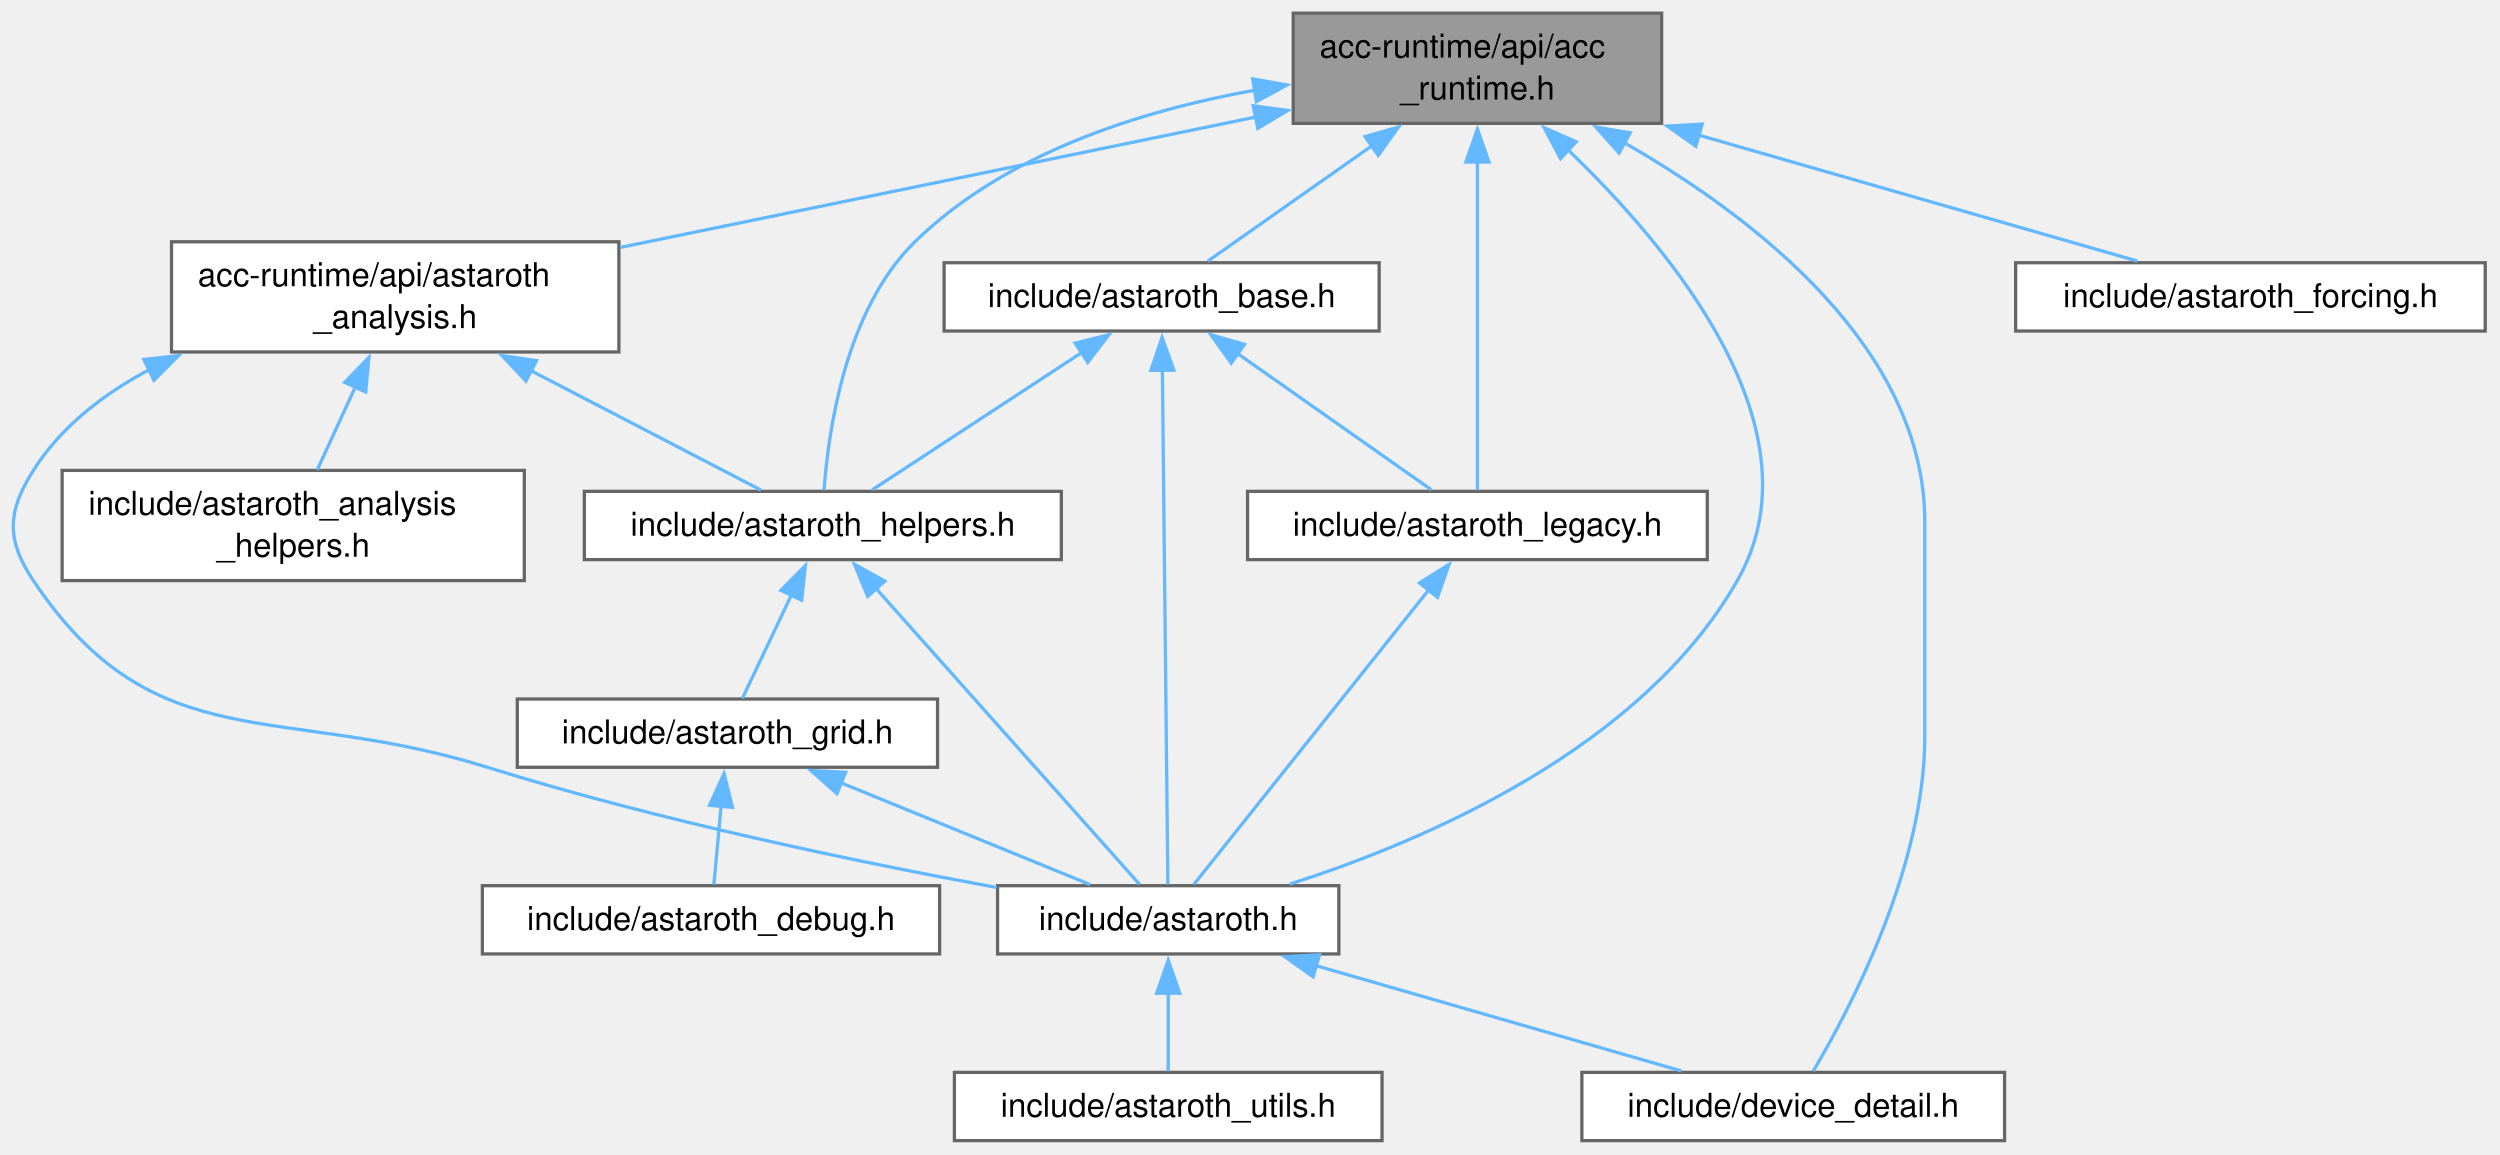
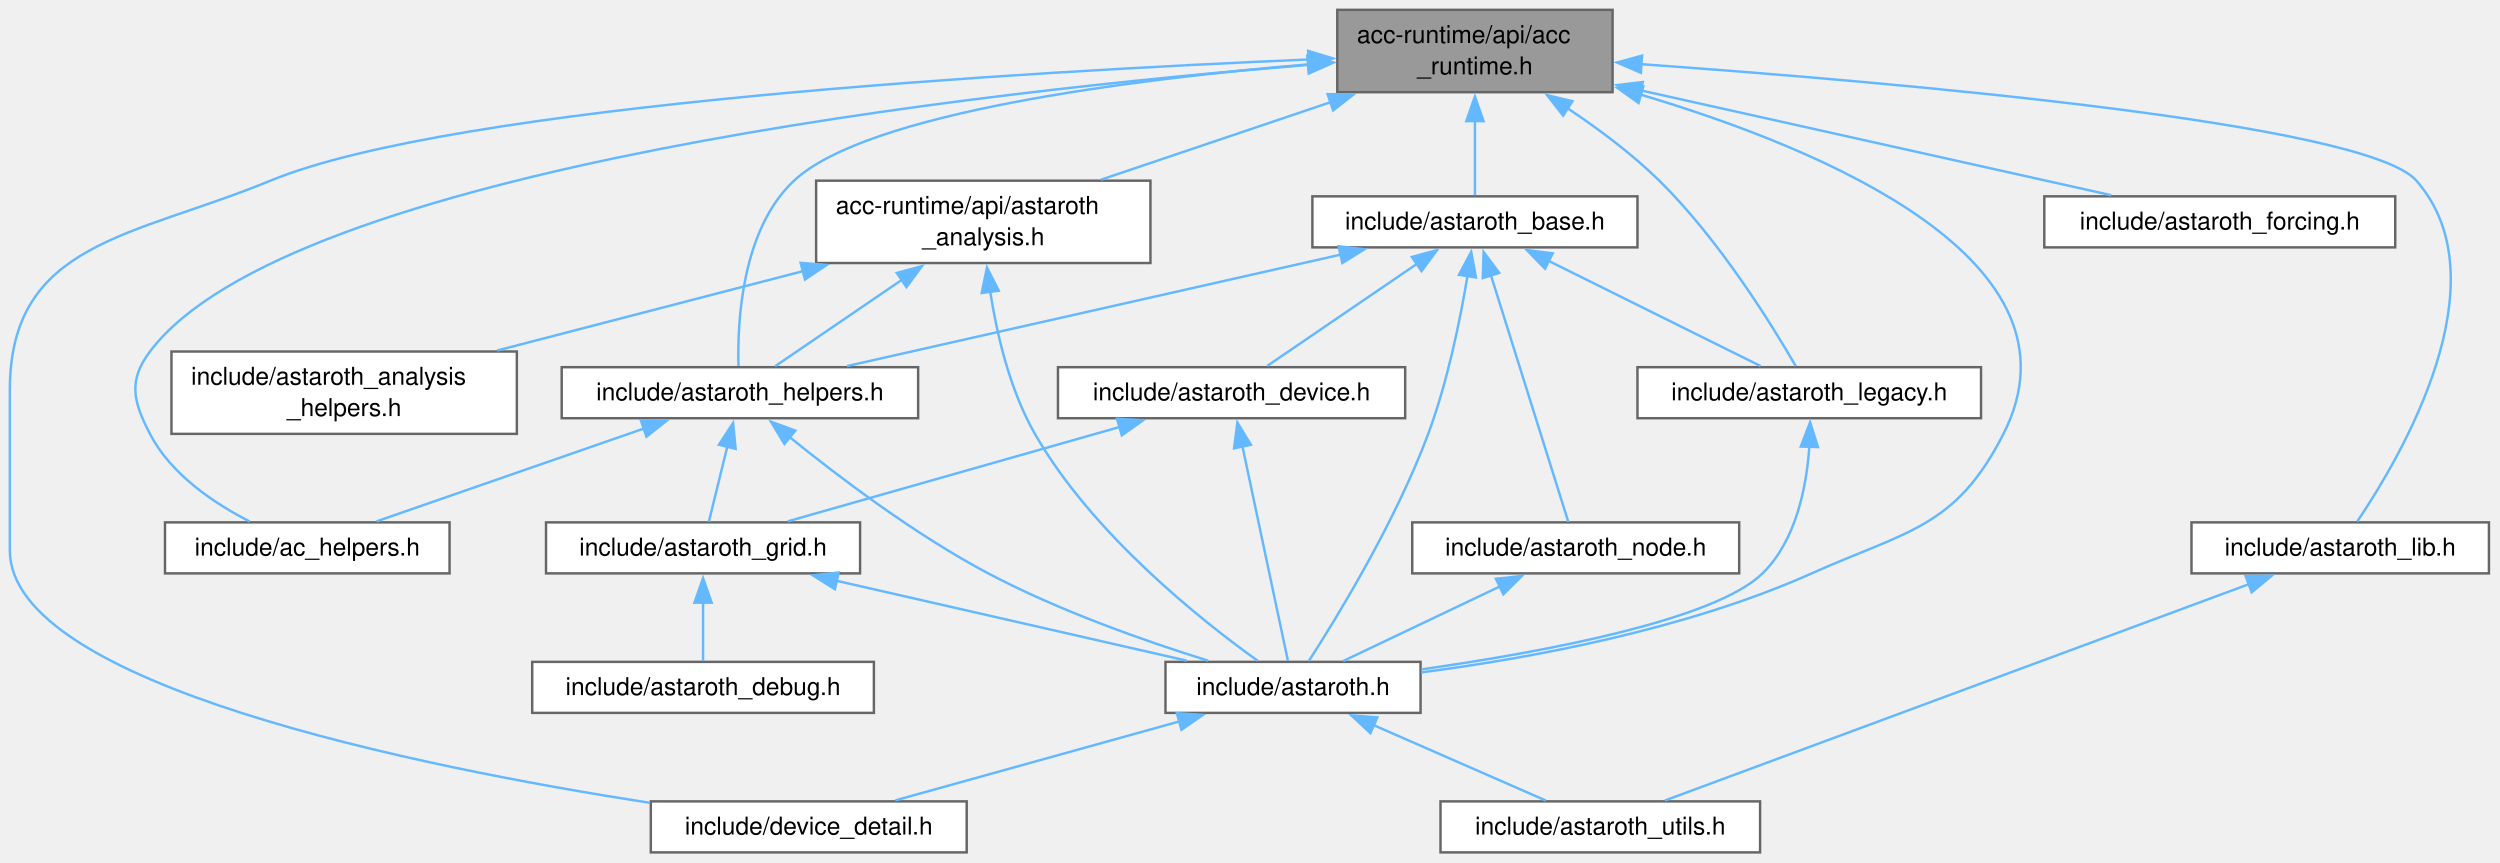
- <svg xmlns="http://www.w3.org/2000/svg" xmlns:xlink="http://www.w3.org/1999/xlink" width="760pt" height="351pt" viewBox="0.00 0.00 760.00 351.00">
+ <svg xmlns="http://www.w3.org/2000/svg" xmlns:xlink="http://www.w3.org/1999/xlink" width="1017pt" height="351pt" viewBox="0.00 0.00 1017.00 351.00">
  <g id="graph0" class="graph" transform="scale(1 1) rotate(0) translate(4 346.75)">
    <g id="Node000001" class="node">
      <g id="a_Node000001">
        <a xlink:title=" ">
-           <polygon fill="#999999" stroke="#666666" points="501.14,-342.75 389.14,-342.75 389.14,-309.25 501.14,-309.25 501.14,-342.75" />
-           <text xml:space="preserve" text-anchor="start" x="397.14" y="-329.25" font-family="Helvetica,sans-Serif" font-size="10.00">acc-runtime/api/acc</text>
-           <text xml:space="preserve" text-anchor="middle" x="445.14" y="-316.5" font-family="Helvetica,sans-Serif" font-size="10.00">_runtime.h</text>
+           <polygon fill="#999999" stroke="#666666" points="652,-342.75 540,-342.75 540,-309.25 652,-309.25 652,-342.75" />
+           <text xml:space="preserve" text-anchor="start" x="548" y="-329.25" font-family="Helvetica,sans-Serif" font-size="10.00">acc-runtime/api/acc</text>
+           <text xml:space="preserve" text-anchor="middle" x="596" y="-316.5" font-family="Helvetica,sans-Serif" font-size="10.00">_runtime.h</text>
        </a>
      </g>
    </g>
    <g id="Node000002" class="node">
      <g id="a_Node000002">
        <a xlink:href="astaroth__analysis_8h.html" target="_top" xlink:title=" ">
-           <polygon fill="white" stroke="#666666" points="184.14,-273.25 48.14,-273.25 48.14,-239.75 184.14,-239.75 184.14,-273.25" />
-           <text xml:space="preserve" text-anchor="start" x="56.14" y="-259.75" font-family="Helvetica,sans-Serif" font-size="10.00">acc-runtime/api/astaroth</text>
-           <text xml:space="preserve" text-anchor="middle" x="116.14" y="-247" font-family="Helvetica,sans-Serif" font-size="10.00">_analysis.h</text>
+           <polygon fill="white" stroke="#666666" points="464,-273.25 328,-273.25 328,-239.75 464,-239.75 464,-273.25" />
+           <text xml:space="preserve" text-anchor="start" x="336" y="-259.75" font-family="Helvetica,sans-Serif" font-size="10.00">acc-runtime/api/astaroth</text>
+           <text xml:space="preserve" text-anchor="middle" x="396" y="-247" font-family="Helvetica,sans-Serif" font-size="10.00">_analysis.h</text>
        </a>
      </g>
    </g>
    <g id="edge1_Node000001_Node000002" class="edge">
      <g id="a_edge1_Node000001_Node000002">
        <a xlink:title=" ">
-           <path fill="none" stroke="#63b8ff" d="M378.01,-311.23C321.63,-299.66 241.4,-283.2 184.64,-271.55" />
-           <polygon fill="#63b8ff" stroke="#63b8ff" points="376.97,-314.59 387.47,-313.17 378.38,-307.73 376.97,-314.59" />
+           <path fill="none" stroke="#63b8ff" d="M537.42,-305.23C507.66,-295.19 471.95,-283.13 443.86,-273.65" />
+           <polygon fill="#63b8ff" stroke="#63b8ff" points="536.07,-308.47 546.66,-308.35 538.31,-301.83 536.07,-308.47" />
        </a>
      </g>
    </g>
    <g id="Node000003" class="node">
      <g id="a_Node000003">
        <a xlink:href="astaroth_8h.html" target="_top" xlink:title=" ">
-           <polygon fill="white" stroke="#666666" points="403.01,-77.5 299.26,-77.5 299.26,-56.75 403.01,-56.75 403.01,-77.5" />
-           <text xml:space="preserve" text-anchor="middle" x="351.14" y="-64" font-family="Helvetica,sans-Serif" font-size="10.00">include/astaroth.h</text>
-         </a>
-       </g>
-     </g>
-     <g id="edge11_Node000001_Node000003" class="edge">
-       <g id="a_edge11_Node000001_Node000003">
-         <a xlink:title=" ">
-           <path fill="none" stroke="#63b8ff" d="M472.55,-301.3C504.58,-270.62 550.09,-215.7 524.14,-170.25 495.09,-119.36 429.66,-91.28 388.11,-77.99" />
-           <polygon fill="#63b8ff" stroke="#63b8ff" points="470.4,-298.52 465.46,-307.89 475.17,-303.65 470.4,-298.52" />
+           <polygon fill="white" stroke="#666666" points="573.88,-77.5 470.12,-77.5 470.12,-56.75 573.88,-56.75 573.88,-77.5" />
+           <text xml:space="preserve" text-anchor="middle" x="522" y="-64" font-family="Helvetica,sans-Serif" font-size="10.00">include/astaroth.h</text>
+         </a>
+       </g>
+     </g>
+     <g id="edge13_Node000001_Node000003" class="edge">
+       <g id="a_edge13_Node000001_Node000003">
+         <a xlink:title=" ">
+           <path fill="none" stroke="#63b8ff" d="M663.37,-308.27C738.96,-285.76 846.65,-240.27 811,-170.25 791.55,-132.04 772.14,-131 733,-113.5 681.69,-90.56 618.07,-78.93 574.18,-73.22" />
+           <polygon fill="#63b8ff" stroke="#63b8ff" points="662.56,-304.86 653.93,-311 664.5,-311.58 662.56,-304.86" />
        </a>
      </g>
    </g>
    <g id="Node000005" class="node">
      <g id="a_Node000005">
        <a xlink:href="device__detail_8h.html" target="_top" xlink:title=" ">
-           <polygon fill="white" stroke="#666666" points="605.39,-20.75 476.89,-20.75 476.89,0 605.39,0 605.39,-20.75" />
-           <text xml:space="preserve" text-anchor="middle" x="541.14" y="-7.25" font-family="Helvetica,sans-Serif" font-size="10.00">include/device_detail.h</text>
-         </a>
-       </g>
-     </g>
-     <g id="edge20_Node000001_Node000005" class="edge">
-       <g id="a_edge20_Node000001_Node000005">
-         <a xlink:title=" ">
-           <path fill="none" stroke="#63b8ff" d="M489.85,-303.32C529.49,-280.61 581.14,-240.87 581.14,-188 581.14,-188 581.14,-188 581.14,-122.88 581.14,-83.18 558.4,-39.97 547.21,-21.1" />
-           <polygon fill="#63b8ff" stroke="#63b8ff" points="488.2,-300.23 481.13,-308.13 491.58,-306.36 488.2,-300.23" />
+           <polygon fill="white" stroke="#666666" points="389.25,-20.75 260.75,-20.75 260.75,0 389.25,0 389.25,-20.75" />
+           <text xml:space="preserve" text-anchor="middle" x="325" y="-7.25" font-family="Helvetica,sans-Serif" font-size="10.00">include/device_detail.h</text>
+         </a>
+       </g>
+     </g>
+     <g id="edge29_Node000001_Node000005" class="edge">
+       <g id="a_edge29_Node000001_Node000005">
+         <a xlink:title=" ">
+           <path fill="none" stroke="#63b8ff" d="M528.6,-322.57C412.68,-317.62 180.81,-304.11 106,-273.25 50.11,-250.19 0,-248.46 0,-188 0,-188 0,-188 0,-122.88 0,-68.37 165.62,-34.86 260.4,-20.15" />
+           <polygon fill="#63b8ff" stroke="#63b8ff" points="528.14,-326.06 538.27,-322.98 528.43,-319.06 528.14,-326.06" />
        </a>
      </g>
    </g>
    <g id="Node000007" class="node">
      <g id="a_Node000007">
        <a xlink:href="astaroth__helpers_8h.html" target="_top" xlink:title=" ">
-           <polygon fill="white" stroke="#666666" points="318.64,-197.38 173.64,-197.38 173.64,-176.62 318.64,-176.62 318.64,-197.38" />
-           <text xml:space="preserve" text-anchor="middle" x="246.14" y="-183.88" font-family="Helvetica,sans-Serif" font-size="10.00">include/astaroth_helpers.h</text>
-         </a>
-       </g>
-     </g>
-     <g id="edge18_Node000001_Node000007" class="edge">
-       <g id="a_edge18_Node000001_Node000007">
-         <a xlink:title=" ">
-           <path fill="none" stroke="#63b8ff" d="M377.64,-319.36C342.68,-313.12 301.67,-300.14 274.14,-273.25 252.85,-252.46 247.74,-215.24 246.52,-197.68" />
-           <polygon fill="#63b8ff" stroke="#63b8ff" points="376.83,-322.77 387.26,-320.91 377.94,-315.86 376.83,-322.77" />
-         </a>
-       </g>
-     </g>
-     <g id="Node000010" class="node">
-       <g id="a_Node000010">
-         <a xlink:href="astaroth__base_8h.html" target="_top" xlink:title=" ">
-           <polygon fill="white" stroke="#666666" points="415.26,-266.88 283.01,-266.88 283.01,-246.12 415.26,-246.12 415.26,-266.88" />
-           <text xml:space="preserve" text-anchor="middle" x="349.14" y="-253.38" font-family="Helvetica,sans-Serif" font-size="10.00">include/astaroth_base.h</text>
-         </a>
-       </g>
-     </g>
-     <g id="edge12_Node000001_Node000010" class="edge">
-       <g id="a_edge12_Node000001_Node000010">
-         <a xlink:title=" ">
-           <path fill="none" stroke="#63b8ff" d="M413.32,-302.62C396.3,-290.66 376.22,-276.54 363.11,-267.32" />
-           <polygon fill="#63b8ff" stroke="#63b8ff" points="410.96,-305.24 421.15,-308.13 414.98,-299.52 410.96,-305.24" />
+           <polygon fill="white" stroke="#666666" points="369.5,-197.38 224.5,-197.38 224.5,-176.62 369.5,-176.62 369.5,-197.38" />
+           <text xml:space="preserve" text-anchor="middle" x="297" y="-183.88" font-family="Helvetica,sans-Serif" font-size="10.00">include/astaroth_helpers.h</text>
+         </a>
+       </g>
+     </g>
+     <g id="edge25_Node000001_Node000007" class="edge">
+       <g id="a_edge25_Node000001_Node000007">
+         <a xlink:title=" ">
+           <path fill="none" stroke="#63b8ff" d="M528.51,-320.6C456.48,-314.52 348.69,-300.99 319,-273.25 297.67,-253.32 295.92,-215.67 296.41,-197.84" />
+           <polygon fill="#63b8ff" stroke="#63b8ff" points="527.99,-324.07 538.24,-321.39 528.56,-317.09 527.99,-324.07" />
+         </a>
+       </g>
+     </g>
+     <g id="Node000008" class="node">
+       <g id="a_Node000008">
+         <a xlink:href="ac__helpers_8h.html" target="_top" xlink:title=" ">
+           <polygon fill="white" stroke="#666666" points="178.88,-134.25 63.12,-134.25 63.12,-113.5 178.88,-113.5 178.88,-134.25" />
+           <text xml:space="preserve" text-anchor="middle" x="121" y="-120.75" font-family="Helvetica,sans-Serif" font-size="10.00">include/ac_helpers.h</text>
+         </a>
+       </g>
+     </g>
+     <g id="edge12_Node000001_Node000008" class="edge">
+       <g id="a_edge12_Node000001_Node000008">
+         <a xlink:title=" ">
+           <path fill="none" stroke="#63b8ff" d="M528.48,-320.37C396.7,-309.75 113.2,-278.53 57,-203.75 48.06,-191.85 50.16,-183.48 57,-170.25 65.51,-153.79 83.04,-142.02 97.6,-134.59" />
+           <polygon fill="#63b8ff" stroke="#63b8ff" points="527.85,-323.83 538.09,-321.13 528.4,-316.86 527.85,-323.83" />
        </a>
      </g>
    </g>
    <g id="Node000011" class="node">
      <g id="a_Node000011">
+         <a xlink:href="astaroth__base_8h.html" target="_top" xlink:title=" ">
+           <polygon fill="white" stroke="#666666" points="662.12,-266.88 529.88,-266.88 529.88,-246.12 662.12,-246.12 662.12,-266.88" />
+           <text xml:space="preserve" text-anchor="middle" x="596" y="-253.38" font-family="Helvetica,sans-Serif" font-size="10.00">include/astaroth_base.h</text>
+         </a>
+       </g>
+     </g>
+     <g id="edge14_Node000001_Node000011" class="edge">
+       <g id="a_edge14_Node000001_Node000011">
+         <a xlink:title=" ">
+           <path fill="none" stroke="#63b8ff" d="M596,-297.53C596,-286.83 596,-275.26 596,-267.32" />
+           <polygon fill="#63b8ff" stroke="#63b8ff" points="592.5,-297.49 596,-307.49 599.5,-297.49 592.5,-297.49" />
+         </a>
+       </g>
+     </g>
+     <g id="Node000013" class="node">
+       <g id="a_Node000013">
        <a xlink:href="astaroth__legacy_8h.html" target="_top" xlink:title=" ">
-           <polygon fill="white" stroke="#666666" points="515.01,-197.38 375.26,-197.38 375.26,-176.62 515.01,-176.62 515.01,-197.38" />
-           <text xml:space="preserve" text-anchor="middle" x="445.14" y="-183.88" font-family="Helvetica,sans-Serif" font-size="10.00">include/astaroth_legacy.h</text>
-         </a>
-       </g>
-     </g>
-     <g id="edge19_Node000001_Node000011" class="edge">
-       <g id="a_edge19_Node000001_Node000011">
-         <a xlink:title=" ">
-           <path fill="none" stroke="#63b8ff" d="M445.14,-297.79C445.14,-266.95 445.14,-218.32 445.14,-197.73" />
-           <polygon fill="#63b8ff" stroke="#63b8ff" points="441.64,-297.5 445.14,-307.5 448.64,-297.5 441.64,-297.5" />
-         </a>
-       </g>
-     </g>
-     <g id="Node000012" class="node">
-       <g id="a_Node000012">
+           <polygon fill="white" stroke="#666666" points="801.88,-197.38 662.12,-197.38 662.12,-176.62 801.88,-176.62 801.88,-197.38" />
+           <text xml:space="preserve" text-anchor="middle" x="732" y="-183.88" font-family="Helvetica,sans-Serif" font-size="10.00">include/astaroth_legacy.h</text>
+         </a>
+       </g>
+     </g>
+     <g id="edge26_Node000001_Node000013" class="edge">
+       <g id="a_edge26_Node000001_Node000013">
+         <a xlink:title=" ">
+           <path fill="none" stroke="#63b8ff" d="M633.5,-302.82C646.14,-294.42 659.85,-284.21 671,-273.25 695.4,-249.26 716.86,-214.53 726.54,-197.77" />
+           <polygon fill="#63b8ff" stroke="#63b8ff" points="631.88,-299.7 625.37,-308.06 635.67,-305.58 631.88,-299.7" />
+         </a>
+       </g>
+     </g>
+     <g id="Node000015" class="node">
+       <g id="a_Node000015">
        <a xlink:href="astaroth__forcing_8h.html" target="_top" xlink:title=" ">
-           <polygon fill="white" stroke="#666666" points="751.51,-266.88 608.76,-266.88 608.76,-246.12 751.51,-246.12 751.51,-266.88" />
-           <text xml:space="preserve" text-anchor="middle" x="680.14" y="-253.38" font-family="Helvetica,sans-Serif" font-size="10.00">include/astaroth_forcing.h</text>
-         </a>
-       </g>
-     </g>
-     <g id="edge17_Node000001_Node000012" class="edge">
-       <g id="a_edge17_Node000001_Node000012">
-         <a xlink:title=" ">
-           <path fill="none" stroke="#63b8ff" d="M512.25,-305.72C555.84,-293.2 610.86,-277.4 645.78,-267.37" />
-           <polygon fill="#63b8ff" stroke="#63b8ff" points="511.53,-302.29 502.88,-308.41 513.46,-309.02 511.53,-302.29" />
+           <polygon fill="white" stroke="#666666" points="970.38,-266.88 827.62,-266.88 827.62,-246.12 970.38,-246.12 970.38,-266.88" />
+           <text xml:space="preserve" text-anchor="middle" x="899" y="-253.38" font-family="Helvetica,sans-Serif" font-size="10.00">include/astaroth_forcing.h</text>
+         </a>
+       </g>
+     </g>
+     <g id="edge24_Node000001_Node000015" class="edge">
+       <g id="a_edge24_Node000001_Node000015">
+         <a xlink:title=" ">
+           <path fill="none" stroke="#63b8ff" d="M663.25,-310.02C721.63,-297.01 804.48,-278.56 854.82,-267.34" />
+           <polygon fill="#63b8ff" stroke="#63b8ff" points="662.76,-306.54 653.76,-312.13 664.28,-313.37 662.76,-306.54" />
+         </a>
+       </g>
+     </g>
+     <g id="Node000016" class="node">
+       <g id="a_Node000016">
+         <a xlink:href="astaroth__lib_8h.html" target="_top" xlink:title=" ">
+           <polygon fill="white" stroke="#666666" points="1008.5,-134.25 887.5,-134.25 887.5,-113.5 1008.5,-113.5 1008.5,-134.25" />
+           <text xml:space="preserve" text-anchor="middle" x="948" y="-120.75" font-family="Helvetica,sans-Serif" font-size="10.00">include/astaroth_lib.h</text>
+         </a>
+       </g>
+     </g>
+     <g id="edge27_Node000001_Node000016" class="edge">
+       <g id="a_edge27_Node000001_Node000016">
+         <a xlink:title=" ">
+           <path fill="none" stroke="#63b8ff" d="M663.63,-320.64C768.03,-313.2 958.6,-296.59 979,-273.25 1014.85,-232.23 972.45,-160.54 954.91,-134.59" />
+           <polygon fill="#63b8ff" stroke="#63b8ff" points="663.51,-317.14 653.78,-321.33 664,-324.12 663.51,-317.14" />
        </a>
      </g>
    </g>
    <g id="edge2_Node000002_Node000003" class="edge">
      <g id="a_edge2_Node000002_Node000003">
        <a xlink:title=" ">
-           <path fill="none" stroke="#63b8ff" d="M41.33,-234.35C27.38,-226.94 14.56,-217.01 6.14,-203.75 -1.84,-191.18 -2.15,-182.62 6.14,-170.25 43.05,-115.16 80.84,-133.29 144.14,-113.5 195.93,-97.31 256.76,-84.71 299.02,-76.94" />
-           <polygon fill="#63b8ff" stroke="#63b8ff" points="39.75,-237.47 50.28,-238.65 42.79,-231.16 39.75,-237.47" />
+           <path fill="none" stroke="#63b8ff" d="M398.83,-228.03C401.55,-210.57 406.83,-188 417,-170.25 440.39,-129.43 484.81,-94.28 507.65,-77.92" />
+           <polygon fill="#63b8ff" stroke="#63b8ff" points="395.36,-227.56 397.5,-237.94 402.3,-228.49 395.36,-227.56" />
        </a>
      </g>
    </g>
    <g id="Node000006" class="node">
      <g id="a_Node000006">
        <a xlink:href="astaroth__analysis__helpers_8h.html" target="_top" xlink:title=" ">
-           <polygon fill="white" stroke="#666666" points="155.39,-203.75 14.89,-203.75 14.89,-170.25 155.39,-170.25 155.39,-203.75" />
-           <text xml:space="preserve" text-anchor="start" x="22.89" y="-190.25" font-family="Helvetica,sans-Serif" font-size="10.00">include/astaroth_analysis</text>
-           <text xml:space="preserve" text-anchor="middle" x="85.14" y="-177.5" font-family="Helvetica,sans-Serif" font-size="10.00">_helpers.h</text>
+           <polygon fill="white" stroke="#666666" points="206.25,-203.75 65.75,-203.75 65.75,-170.25 206.25,-170.25 206.25,-203.75" />
+           <text xml:space="preserve" text-anchor="start" x="73.75" y="-190.25" font-family="Helvetica,sans-Serif" font-size="10.00">include/astaroth_analysis</text>
+           <text xml:space="preserve" text-anchor="middle" x="136" y="-177.5" font-family="Helvetica,sans-Serif" font-size="10.00">_helpers.h</text>
        </a>
      </g>
    </g>
    <g id="edge5_Node000002_Node000006" class="edge">
      <g id="a_edge5_Node000002_Node000006">
        <a xlink:title=" ">
-           <path fill="none" stroke="#63b8ff" d="M104.06,-229.21C100.14,-220.66 95.9,-211.43 92.43,-203.88" />
-           <polygon fill="#63b8ff" stroke="#63b8ff" points="100.81,-230.5 108.16,-238.13 107.17,-227.58 100.81,-230.5" />
+           <path fill="none" stroke="#63b8ff" d="M322.64,-236.45C283.4,-226.27 235.62,-213.86 198.22,-204.15" />
+           <polygon fill="#63b8ff" stroke="#63b8ff" points="321.7,-239.83 332.26,-238.95 323.46,-233.05 321.7,-239.83" />
        </a>
      </g>
    </g>
    <g id="edge6_Node000002_Node000007" class="edge">
      <g id="a_edge6_Node000002_Node000007">
        <a xlink:title=" ">
-           <path fill="none" stroke="#63b8ff" d="M157.33,-234.11C180.8,-221.92 209.08,-207.24 227.32,-197.77" />
-           <polygon fill="#63b8ff" stroke="#63b8ff" points="155.88,-230.92 148.62,-238.63 159.11,-237.13 155.88,-230.92" />
+           <path fill="none" stroke="#63b8ff" d="M362.94,-232.96C345.41,-221.01 324.79,-206.94 311.33,-197.77" />
+           <polygon fill="#63b8ff" stroke="#63b8ff" points="360.8,-235.74 371.04,-238.48 364.75,-229.95 360.8,-235.74" />
        </a>
      </g>
    </g>
    <g id="Node000004" class="node">
      <g id="a_Node000004">
        <a xlink:href="astaroth__utils_8h.html" target="_top" xlink:title="Functions for loading and updating AcMeshInfo.">
-           <polygon fill="white" stroke="#666666" points="416.14,-20.75 286.14,-20.75 286.14,0 416.14,0 416.14,-20.75" />
-           <text xml:space="preserve" text-anchor="middle" x="351.14" y="-7.25" font-family="Helvetica,sans-Serif" font-size="10.00">include/astaroth_utils.h</text>
+           <polygon fill="white" stroke="#666666" points="712,-20.75 582,-20.75 582,0 712,0 712,-20.75" />
+           <text xml:space="preserve" text-anchor="middle" x="647" y="-7.25" font-family="Helvetica,sans-Serif" font-size="10.00">include/astaroth_utils.h</text>
        </a>
      </g>
    </g>
    <g id="edge3_Node000003_Node000004" class="edge">
      <g id="a_edge3_Node000003_Node000004">
        <a xlink:title=" ">
-           <path fill="none" stroke="#63b8ff" d="M351.14,-44.88C351.14,-36.66 351.14,-27.68 351.14,-21.08" />
-           <polygon fill="#63b8ff" stroke="#63b8ff" points="347.64,-44.82 351.14,-54.82 354.64,-44.82 347.64,-44.82" />
+           <path fill="none" stroke="#63b8ff" d="M554.61,-51.84C576.72,-42.16 605.35,-29.62 624.85,-21.08" />
+           <polygon fill="#63b8ff" stroke="#63b8ff" points="553.49,-48.51 545.73,-55.73 556.3,-54.92 553.49,-48.51" />
        </a>
      </g>
    </g>
    <g id="edge4_Node000003_Node000005" class="edge">
      <g id="a_edge4_Node000003_Node000005">
        <a xlink:title=" ">
-           <path fill="none" stroke="#63b8ff" d="M396.15,-53.16C430.17,-43.35 476.16,-30.1 507.14,-21.17" />
-           <polygon fill="#63b8ff" stroke="#63b8ff" points="395.2,-49.79 386.56,-55.92 397.14,-56.51 395.2,-49.79" />
-         </a>
-       </g>
-     </g>
-     <g id="edge7_Node000007_Node000003" class="edge">
-       <g id="a_edge7_Node000007_Node000003">
-         <a xlink:title=" ">
-           <path fill="none" stroke="#63b8ff" d="M262.14,-168.04C284.63,-142.79 324.79,-97.7 342.43,-77.9" />
-           <polygon fill="#63b8ff" stroke="#63b8ff" points="259.78,-165.43 255.74,-175.22 265,-170.08 259.78,-165.43" />
-         </a>
-       </g>
-     </g>
-     <g id="Node000008" class="node">
-       <g id="a_Node000008">
-         <a xlink:href="astaroth__grid_8h.html" target="_top" xlink:title=" ">
-           <polygon fill="white" stroke="#666666" points="281.01,-134.25 153.26,-134.25 153.26,-113.5 281.01,-113.5 281.01,-134.25" />
-           <text xml:space="preserve" text-anchor="middle" x="217.14" y="-120.75" font-family="Helvetica,sans-Serif" font-size="10.00">include/astaroth_grid.h</text>
-         </a>
-       </g>
-     </g>
-     <g id="edge8_Node000007_Node000008" class="edge">
-       <g id="a_edge8_Node000007_Node000008">
-         <a xlink:title=" ">
-           <path fill="none" stroke="#63b8ff" d="M236.69,-166.09C231.66,-155.48 225.7,-142.91 221.69,-134.47" />
-           <polygon fill="#63b8ff" stroke="#63b8ff" points="233.38,-167.28 240.83,-174.81 239.71,-164.28 233.38,-167.28" />
-         </a>
-       </g>
-     </g>
-     <g id="edge9_Node000008_Node000003" class="edge">
-       <g id="a_edge9_Node000008_Node000003">
-         <a xlink:title=" ">
-           <path fill="none" stroke="#63b8ff" d="M251.45,-108.86C275.24,-99.14 306.3,-86.44 327.39,-77.83" />
-           <polygon fill="#63b8ff" stroke="#63b8ff" points="250.43,-105.49 242.5,-112.51 253.08,-111.97 250.43,-105.49" />
+           <path fill="none" stroke="#63b8ff" d="M475.79,-53.28C440.47,-43.47 392.51,-30.14 360.25,-21.17" />
+           <polygon fill="#63b8ff" stroke="#63b8ff" points="474.75,-56.63 485.32,-55.93 476.62,-49.88 474.75,-56.63" />
+         </a>
+       </g>
+     </g>
+     <g id="edge8_Node000007_Node000003" class="edge">
+       <g id="a_edge8_Node000007_Node000003">
+         <a xlink:title=" ">
+           <path fill="none" stroke="#63b8ff" d="M317.09,-169.05C336.74,-153.11 368,-129.38 398,-113.5 426.87,-98.22 462.02,-85.89 487.52,-77.96" />
+           <polygon fill="#63b8ff" stroke="#63b8ff" points="315.1,-166.16 309.61,-175.22 319.55,-171.56 315.1,-166.16" />
+         </a>
+       </g>
+     </g>
+     <g id="edge7_Node000007_Node000008" class="edge">
+       <g id="a_edge7_Node000007_Node000008">
+         <a xlink:title=" ">
+           <path fill="none" stroke="#63b8ff" d="M258.11,-172.49C225.16,-161.05 178.69,-144.91 149.21,-134.67" />
+           <polygon fill="#63b8ff" stroke="#63b8ff" points="256.7,-175.71 267.29,-175.68 258.99,-169.1 256.7,-175.71" />
        </a>
      </g>
    </g>
    <g id="Node000009" class="node">
      <g id="a_Node000009">
+         <a xlink:href="astaroth__grid_8h.html" target="_top" xlink:title=" ">
+           <polygon fill="white" stroke="#666666" points="345.88,-134.25 218.12,-134.25 218.12,-113.5 345.88,-113.5 345.88,-134.25" />
+           <text xml:space="preserve" text-anchor="middle" x="282" y="-120.75" font-family="Helvetica,sans-Serif" font-size="10.00">include/astaroth_grid.h</text>
+         </a>
+       </g>
+     </g>
+     <g id="edge9_Node000007_Node000009" class="edge">
+       <g id="a_edge9_Node000007_Node000009">
+         <a xlink:title=" ">
+           <path fill="none" stroke="#63b8ff" d="M291.87,-165.08C289.32,-154.69 286.36,-142.65 284.35,-134.47" />
+           <polygon fill="#63b8ff" stroke="#63b8ff" points="288.45,-165.83 294.23,-174.71 295.25,-164.16 288.45,-165.83" />
+         </a>
+       </g>
+     </g>
+     <g id="edge10_Node000009_Node000003" class="edge">
+       <g id="a_edge10_Node000009_Node000003">
+         <a xlink:title=" ">
+           <path fill="none" stroke="#63b8ff" d="M336.32,-110.48C379.42,-100.65 438.85,-87.09 478.76,-77.99" />
+           <polygon fill="#63b8ff" stroke="#63b8ff" points="335.63,-107.05 326.66,-112.69 337.19,-113.88 335.63,-107.05" />
+         </a>
+       </g>
+     </g>
+     <g id="Node000010" class="node">
+       <g id="a_Node000010">
        <a xlink:href="astaroth__debug_8h.html" target="_top" xlink:title=" ">
-           <polygon fill="white" stroke="#666666" points="281.64,-77.5 142.64,-77.5 142.64,-56.75 281.64,-56.75 281.64,-77.5" />
-           <text xml:space="preserve" text-anchor="middle" x="212.14" y="-64" font-family="Helvetica,sans-Serif" font-size="10.00">include/astaroth_debug.h</text>
-         </a>
-       </g>
-     </g>
-     <g id="edge10_Node000008_Node000009" class="edge">
-       <g id="a_edge10_Node000008_Node000009">
-         <a xlink:title=" ">
-           <path fill="none" stroke="#63b8ff" d="M215.2,-101.63C214.45,-93.41 213.63,-84.43 213.02,-77.83" />
-           <polygon fill="#63b8ff" stroke="#63b8ff" points="211.71,-101.94 216.11,-111.58 218.68,-101.3 211.71,-101.94" />
-         </a>
-       </g>
-     </g>
-     <g id="edge13_Node000010_Node000003" class="edge">
-       <g id="a_edge13_Node000010_Node000003">
-         <a xlink:title=" ">
-           <path fill="none" stroke="#63b8ff" d="M349.36,-234.31C349.8,-193.82 350.72,-106.93 351.03,-77.84" />
-           <polygon fill="#63b8ff" stroke="#63b8ff" points="345.87,-234.14 349.26,-244.18 352.87,-234.21 345.87,-234.14" />
-         </a>
-       </g>
-     </g>
-     <g id="edge14_Node000010_Node000007" class="edge">
-       <g id="a_edge14_Node000010_Node000007">
-         <a xlink:title=" ">
-           <path fill="none" stroke="#63b8ff" d="M324.84,-239.58C305.11,-226.65 277.91,-208.82 261.2,-197.87" />
-           <polygon fill="#63b8ff" stroke="#63b8ff" points="322.83,-242.45 333.12,-245 326.67,-236.59 322.83,-242.45" />
-         </a>
-       </g>
-     </g>
-     <g id="edge15_Node000010_Node000011" class="edge">
-       <g id="a_edge15_Node000010_Node000011">
-         <a xlink:title=" ">
-           <path fill="none" stroke="#63b8ff" d="M372.29,-239.22C390.64,-226.32 415.67,-208.72 431.1,-197.87" />
-           <polygon fill="#63b8ff" stroke="#63b8ff" points="370.3,-236.34 364.13,-244.96 374.32,-242.07 370.3,-236.34" />
-         </a>
-       </g>
-     </g>
-     <g id="edge16_Node000011_Node000003" class="edge">
-       <g id="a_edge16_Node000011_Node000003">
-         <a xlink:title=" ">
-           <path fill="none" stroke="#63b8ff" d="M430.28,-167.37C410.05,-142 374.59,-97.53 358.94,-77.9" />
-           <polygon fill="#63b8ff" stroke="#63b8ff" points="427.53,-169.53 436.5,-175.17 433,-165.17 427.53,-169.53" />
+           <polygon fill="white" stroke="#666666" points="351.5,-77.5 212.5,-77.5 212.5,-56.75 351.5,-56.75 351.5,-77.5" />
+           <text xml:space="preserve" text-anchor="middle" x="282" y="-64" font-family="Helvetica,sans-Serif" font-size="10.00">include/astaroth_debug.h</text>
+         </a>
+       </g>
+     </g>
+     <g id="edge11_Node000009_Node000010" class="edge">
+       <g id="a_edge11_Node000009_Node000010">
+         <a xlink:title=" ">
+           <path fill="none" stroke="#63b8ff" d="M282,-101.63C282,-93.41 282,-84.43 282,-77.83" />
+           <polygon fill="#63b8ff" stroke="#63b8ff" points="278.5,-101.57 282,-111.57 285.5,-101.57 278.5,-101.57" />
+         </a>
+       </g>
+     </g>
+     <g id="edge15_Node000011_Node000003" class="edge">
+       <g id="a_edge15_Node000011_Node000003">
+         <a xlink:title=" ">
+           <path fill="none" stroke="#63b8ff" d="M592.99,-234.6C590.08,-217.06 584.92,-191.52 577,-170.25 563.64,-134.4 539.82,-95.51 528.42,-77.84" />
+           <polygon fill="#63b8ff" stroke="#63b8ff" points="589.5,-234.95 594.49,-244.3 596.42,-233.88 589.5,-234.95" />
+         </a>
+       </g>
+     </g>
+     <g id="edge19_Node000011_Node000007" class="edge">
+       <g id="a_edge19_Node000011_Node000007">
+         <a xlink:title=" ">
+           <path fill="none" stroke="#63b8ff" d="M541.42,-243.18C483.67,-230.14 393.7,-209.83 340.53,-197.83" />
+           <polygon fill="#63b8ff" stroke="#63b8ff" points="540.52,-246.56 551.05,-245.35 542.06,-239.74 540.52,-246.56" />
+         </a>
+       </g>
+     </g>
+     <g id="Node000012" class="node">
+       <g id="a_Node000012">
+         <a xlink:href="astaroth__device_8h.html" target="_top" xlink:title=" ">
+           <polygon fill="white" stroke="#666666" points="567.62,-197.38 426.38,-197.38 426.38,-176.62 567.62,-176.62 567.62,-197.38" />
+           <text xml:space="preserve" text-anchor="middle" x="497" y="-183.88" font-family="Helvetica,sans-Serif" font-size="10.00">include/astaroth_device.h</text>
+         </a>
+       </g>
+     </g>
+     <g id="edge16_Node000011_Node000012" class="edge">
+       <g id="a_edge16_Node000011_Node000012">
+         <a xlink:title=" ">
+           <path fill="none" stroke="#63b8ff" d="M572.38,-239.4C553.44,-226.48 527.47,-208.77 511.48,-197.87" />
+           <polygon fill="#63b8ff" stroke="#63b8ff" points="570.33,-242.23 580.57,-244.98 574.27,-236.45 570.33,-242.23" />
+         </a>
+       </g>
+     </g>
+     <g id="edge20_Node000011_Node000013" class="edge">
+       <g id="a_edge20_Node000011_Node000013">
+         <a xlink:title=" ">
+           <path fill="none" stroke="#63b8ff" d="M625.91,-240.65C652.14,-227.64 689.53,-209.08 712.2,-197.83" />
+           <polygon fill="#63b8ff" stroke="#63b8ff" points="624.53,-237.43 617.13,-245.01 627.64,-243.7 624.53,-237.43" />
+         </a>
+       </g>
+     </g>
+     <g id="Node000014" class="node">
+       <g id="a_Node000014">
+         <a xlink:href="astaroth__node_8h.html" target="_top" xlink:title=" ">
+           <polygon fill="white" stroke="#666666" points="703.5,-134.25 570.5,-134.25 570.5,-113.5 703.5,-113.5 703.5,-134.25" />
+           <text xml:space="preserve" text-anchor="middle" x="637" y="-120.75" font-family="Helvetica,sans-Serif" font-size="10.00">include/astaroth_node.h</text>
+         </a>
+       </g>
+     </g>
+     <g id="edge22_Node000011_Node000014" class="edge">
+       <g id="a_edge22_Node000011_Node000014">
+         <a xlink:title=" ">
+           <path fill="none" stroke="#63b8ff" d="M602.46,-234.91C611.46,-206.25 627.38,-155.51 633.99,-134.45" />
+           <polygon fill="#63b8ff" stroke="#63b8ff" points="599.19,-233.65 599.53,-244.24 605.87,-235.74 599.19,-233.65" />
+         </a>
+       </g>
+     </g>
+     <g id="edge17_Node000012_Node000003" class="edge">
+       <g id="a_edge17_Node000012_Node000003">
+         <a xlink:title=" ">
+           <path fill="none" stroke="#63b8ff" d="M501.39,-165.31C506.83,-139.66 515.87,-97.01 519.93,-77.9" />
+           <polygon fill="#63b8ff" stroke="#63b8ff" points="498.01,-164.36 499.36,-174.87 504.86,-165.82 498.01,-164.36" />
+         </a>
+       </g>
+     </g>
+     <g id="edge18_Node000012_Node000009" class="edge">
+       <g id="a_edge18_Node000012_Node000009">
+         <a xlink:title=" ">
+           <path fill="none" stroke="#63b8ff" d="M451.58,-173.09C411.22,-161.61 353.1,-145.09 316.46,-134.67" />
+           <polygon fill="#63b8ff" stroke="#63b8ff" points="450.42,-176.4 461,-175.77 452.34,-169.66 450.42,-176.4" />
+         </a>
+       </g>
+     </g>
+     <g id="edge21_Node000013_Node000003" class="edge">
+       <g id="a_edge21_Node000013_Node000003">
+         <a xlink:title=" ">
+           <path fill="none" stroke="#63b8ff" d="M732.07,-165.44C730.98,-149.15 726.79,-126.98 713,-113.5 693.5,-94.44 623.76,-81.48 574.21,-74.44" />
+           <polygon fill="#63b8ff" stroke="#63b8ff" points="728.56,-165.09 732.35,-174.98 735.55,-164.88 728.56,-165.09" />
+         </a>
+       </g>
+     </g>
+     <g id="edge23_Node000014_Node000003" class="edge">
+       <g id="a_edge23_Node000014_Node000003">
+         <a xlink:title=" ">
+           <path fill="none" stroke="#63b8ff" d="M606.17,-108.2C585.94,-98.57 560.07,-86.25 542.38,-77.83" />
+           <polygon fill="#63b8ff" stroke="#63b8ff" points="604.54,-111.3 615.07,-112.44 607.55,-104.98 604.54,-111.3" />
+         </a>
+       </g>
+     </g>
+     <g id="edge28_Node000016_Node000004" class="edge">
+       <g id="a_edge28_Node000016_Node000004">
+         <a xlink:title=" ">
+           <path fill="none" stroke="#63b8ff" d="M911.14,-109.22C849.5,-86.39 727,-41.01 673.28,-21.11" />
+           <polygon fill="#63b8ff" stroke="#63b8ff" points="909.54,-112.36 920.13,-112.55 911.97,-105.8 909.54,-112.36" />
        </a>
      </g>
    </g>
  </g>
</svg>
